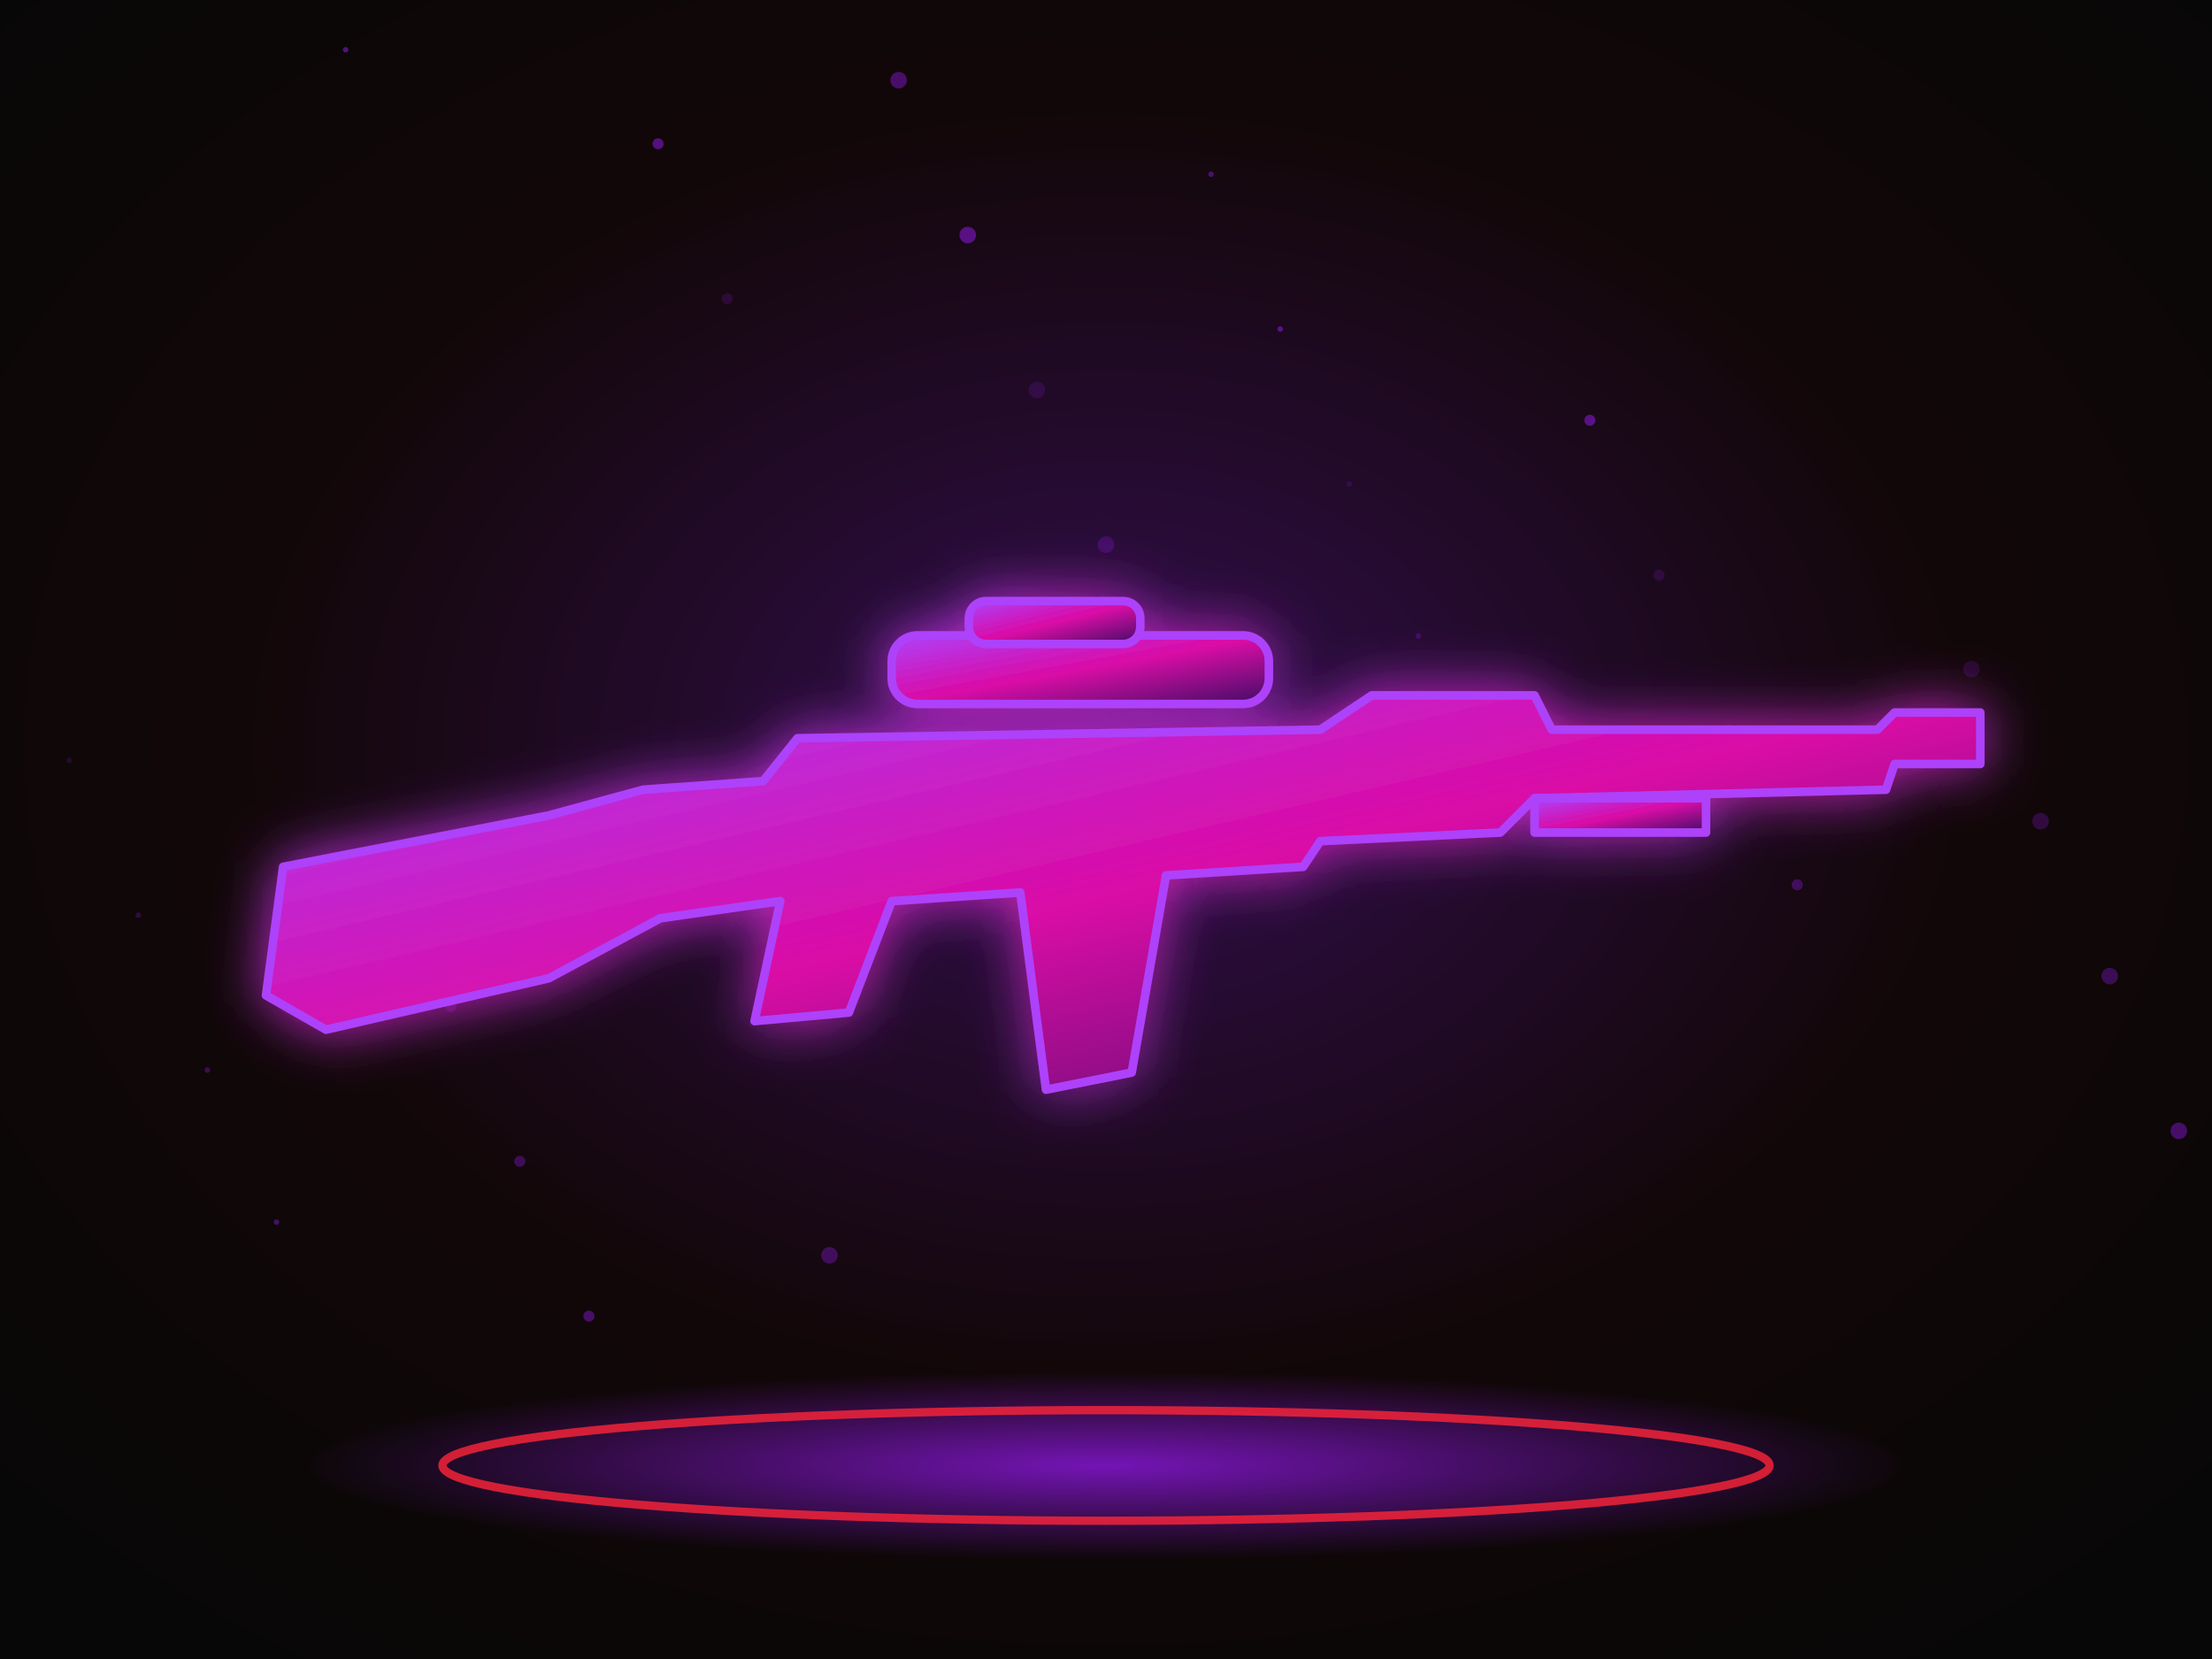
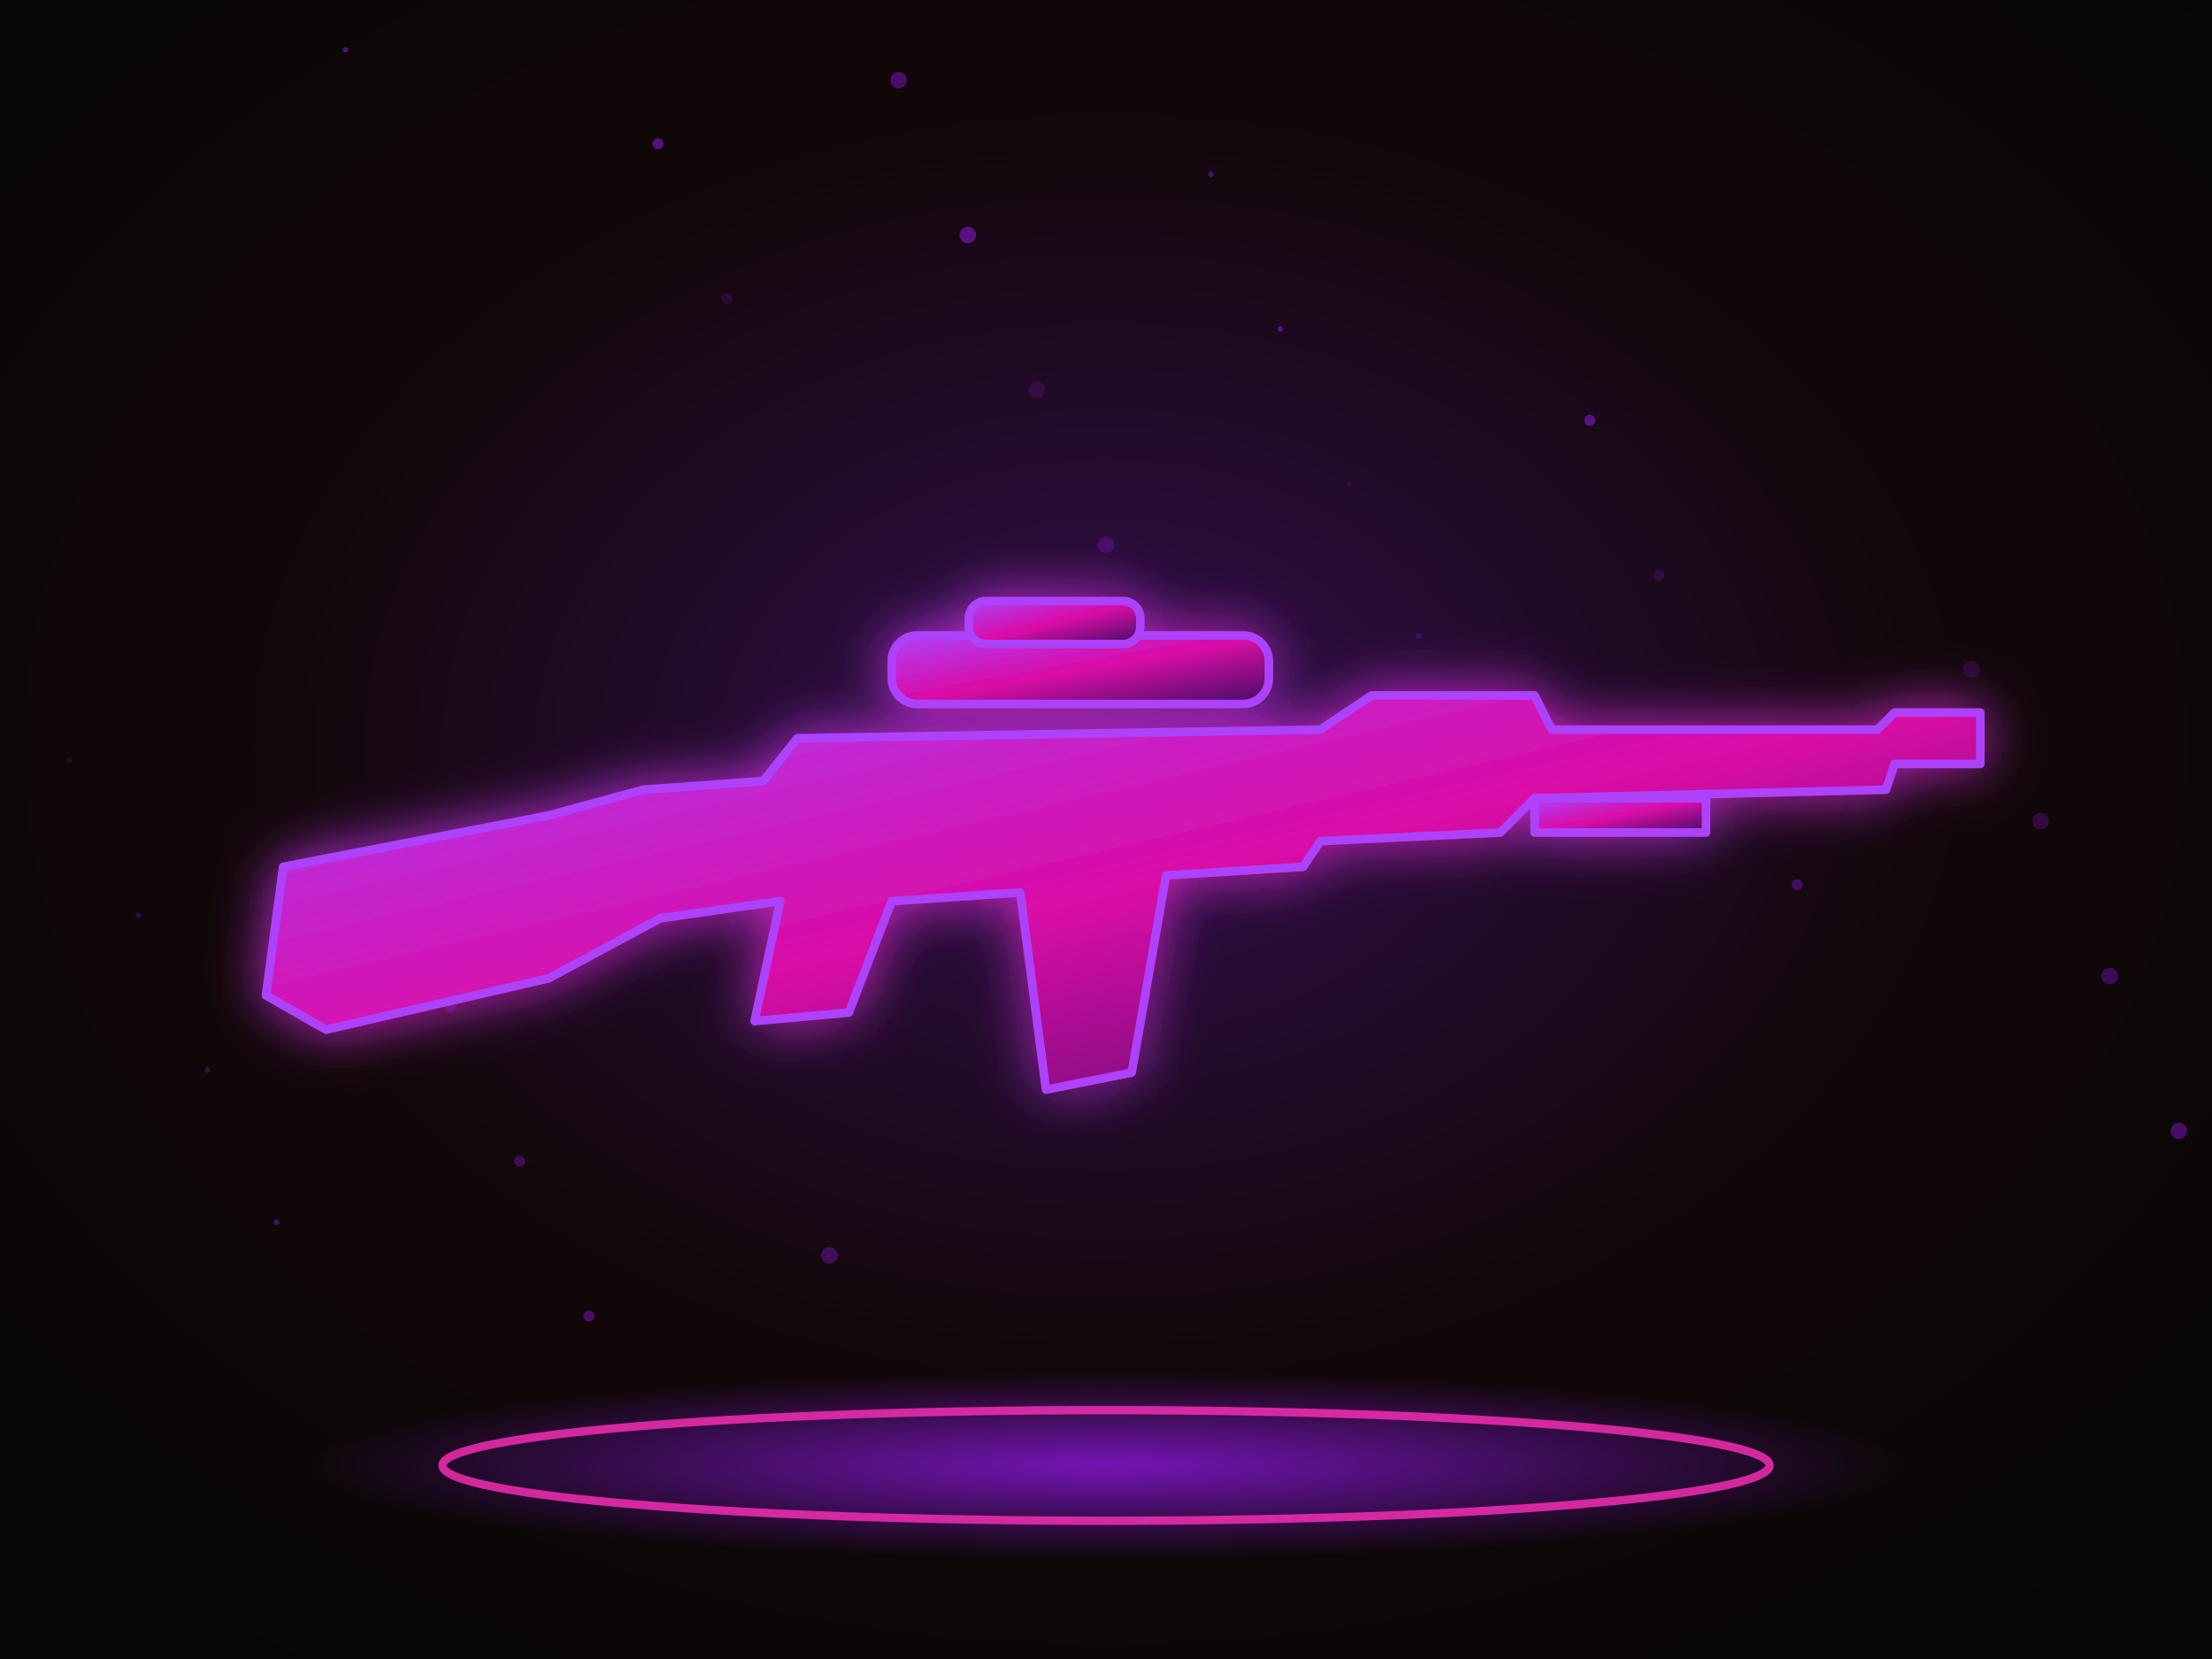
<svg xmlns="http://www.w3.org/2000/svg" viewBox="0 0 800 600" role="img" aria-label="rifle artwork">
  <defs>
    <radialGradient id="bg" cx="50%" cy="45%" r="70%">
      <stop offset="0" stop-color="hsl(275 70% 18%)" />
      <stop offset=".55" stop-color="#120708" />
      <stop offset="1" stop-color="#070707" />
    </radialGradient>
    <linearGradient id="body" x1="0" y1="0" x2="1" y2="1">
      <stop offset="0" stop-color="hsl(275 95% 62%)" />
      <stop offset=".5" stop-color="hsl(315 90% 45%)" />
      <stop offset="1" stop-color="hsl(275 80% 22%)" />
    </linearGradient>
    <linearGradient id="visor" x1="0" y1="0" x2="1" y2="0">
      <stop offset="0" stop-color="#fff" stop-opacity=".95" />
      <stop offset="1" stop-color="hsl(275 95% 62%)" stop-opacity=".7" />
    </linearGradient>
    <radialGradient id="pad" cx="50%" cy="50%" r="50%">
      <stop offset="0" stop-color="hsl(275 100% 55%)" stop-opacity=".7" />
      <stop offset="1" stop-color="hsl(275 100% 55%)" stop-opacity="0" />
    </radialGradient>
    <filter id="glow" x="-30%" y="-30%" width="160%" height="160%">
      <feGaussianBlur stdDeviation="10" result="b" />
      <feMerge>
        <feMergeNode in="b" />
        <feMergeNode in="SourceGraphic" />
      </feMerge>
    </filter>
  </defs>
  <rect width="800" height="600" fill="url(#bg)" />
  <circle cx="25" cy="275" r="1" fill="hsl(275 100% 55%)" opacity="0.15" />
  <circle cx="163" cy="364" r="2" fill="hsl(275 100% 55%)" opacity="0.23" />
  <circle cx="300" cy="454" r="3" fill="hsl(275 100% 55%)" opacity="0.31" />
  <circle cx="438" cy="63" r="1" fill="hsl(275 100% 55%)" opacity="0.39" />
  <circle cx="575" cy="152" r="2" fill="hsl(275 100% 55%)" opacity="0.47" />
  <circle cx="713" cy="242" r="3" fill="hsl(275 100% 55%)" opacity="0.15" />
  <circle cx="50" cy="331" r="1" fill="hsl(275 100% 55%)" opacity="0.23" />
  <circle cx="188" cy="420" r="2" fill="hsl(275 100% 55%)" opacity="0.31" />
  <circle cx="325" cy="29" r="3" fill="hsl(275 100% 55%)" opacity="0.39" />
  <circle cx="463" cy="119" r="1" fill="hsl(275 100% 55%)" opacity="0.47" />
  <circle cx="600" cy="208" r="2" fill="hsl(275 100% 55%)" opacity="0.15" />
  <circle cx="738" cy="297" r="3" fill="hsl(275 100% 55%)" opacity="0.23" />
  <circle cx="75" cy="387" r="1" fill="hsl(275 100% 55%)" opacity="0.31" />
  <circle cx="213" cy="476" r="2" fill="hsl(275 100% 55%)" opacity="0.39" />
  <circle cx="350" cy="85" r="3" fill="hsl(275 100% 55%)" opacity="0.47" />
  <circle cx="488" cy="175" r="1" fill="hsl(275 100% 55%)" opacity="0.15" />
  <circle cx="625" cy="264" r="2" fill="hsl(275 100% 55%)" opacity="0.23" />
  <circle cx="763" cy="353" r="3" fill="hsl(275 100% 55%)" opacity="0.31" />
  <circle cx="100" cy="442" r="1" fill="hsl(275 100% 55%)" opacity="0.39" />
  <circle cx="238" cy="52" r="2" fill="hsl(275 100% 55%)" opacity="0.47" />
  <circle cx="375" cy="141" r="3" fill="hsl(275 100% 55%)" opacity="0.15" />
  <circle cx="513" cy="230" r="1" fill="hsl(275 100% 55%)" opacity="0.23" />
  <circle cx="650" cy="320" r="2" fill="hsl(275 100% 55%)" opacity="0.31" />
  <circle cx="788" cy="409" r="3" fill="hsl(275 100% 55%)" opacity="0.39" />
  <circle cx="125" cy="18" r="1" fill="hsl(275 100% 55%)" opacity="0.47" />
  <circle cx="263" cy="108" r="2" fill="hsl(275 100% 55%)" opacity="0.15" />
  <circle cx="400" cy="197" r="3" fill="hsl(275 100% 55%)" opacity="0.23" />
  <circle cx="538" cy="286" r="1" fill="hsl(275 100% 55%)" opacity="0.31" />
  <ellipse cx="400" cy="530" rx="288" ry="34" fill="url(#pad)" />
-   <ellipse cx="400" cy="530" rx="240" ry="20" fill="none" stroke="#ff2438" stroke-width="3" opacity=".8" />
+   <ellipse cx="400" cy="530" rx="240" ry="20" fill="none" stroke="#ff2fb9" stroke-width="3" opacity=".8" />
  <g filter="url(#glow)" fill="url(#body)" stroke="hsl(275 95% 62%)" stroke-width="2" stroke-linejoin="round">
    <g transform="translate(90 205) scale(1.55)">
      <path d="M8 70 L70 58 L92 52 L120 50 L128 40 L250 38 L262 30 L300 30 L304 38 L380 38 L384 34 L404 34 L404 46 L384 46 L382 52 L300 54 L292 62 L250 64 L246 70 L214 72 L206 118 L186 122 L180 76 L150 78 L140 104 L118 106 L124 78 L96 82 L70 96 L18 108 L4 100 Z" />
      <rect x="150" y="16" width="88" height="16" rx="6" />
      <rect x="168" y="8" width="40" height="10" rx="4" />
      <path d="M300 54 L340 54 L340 62 L300 62 Z" />
    </g>
  </g>
</svg>
